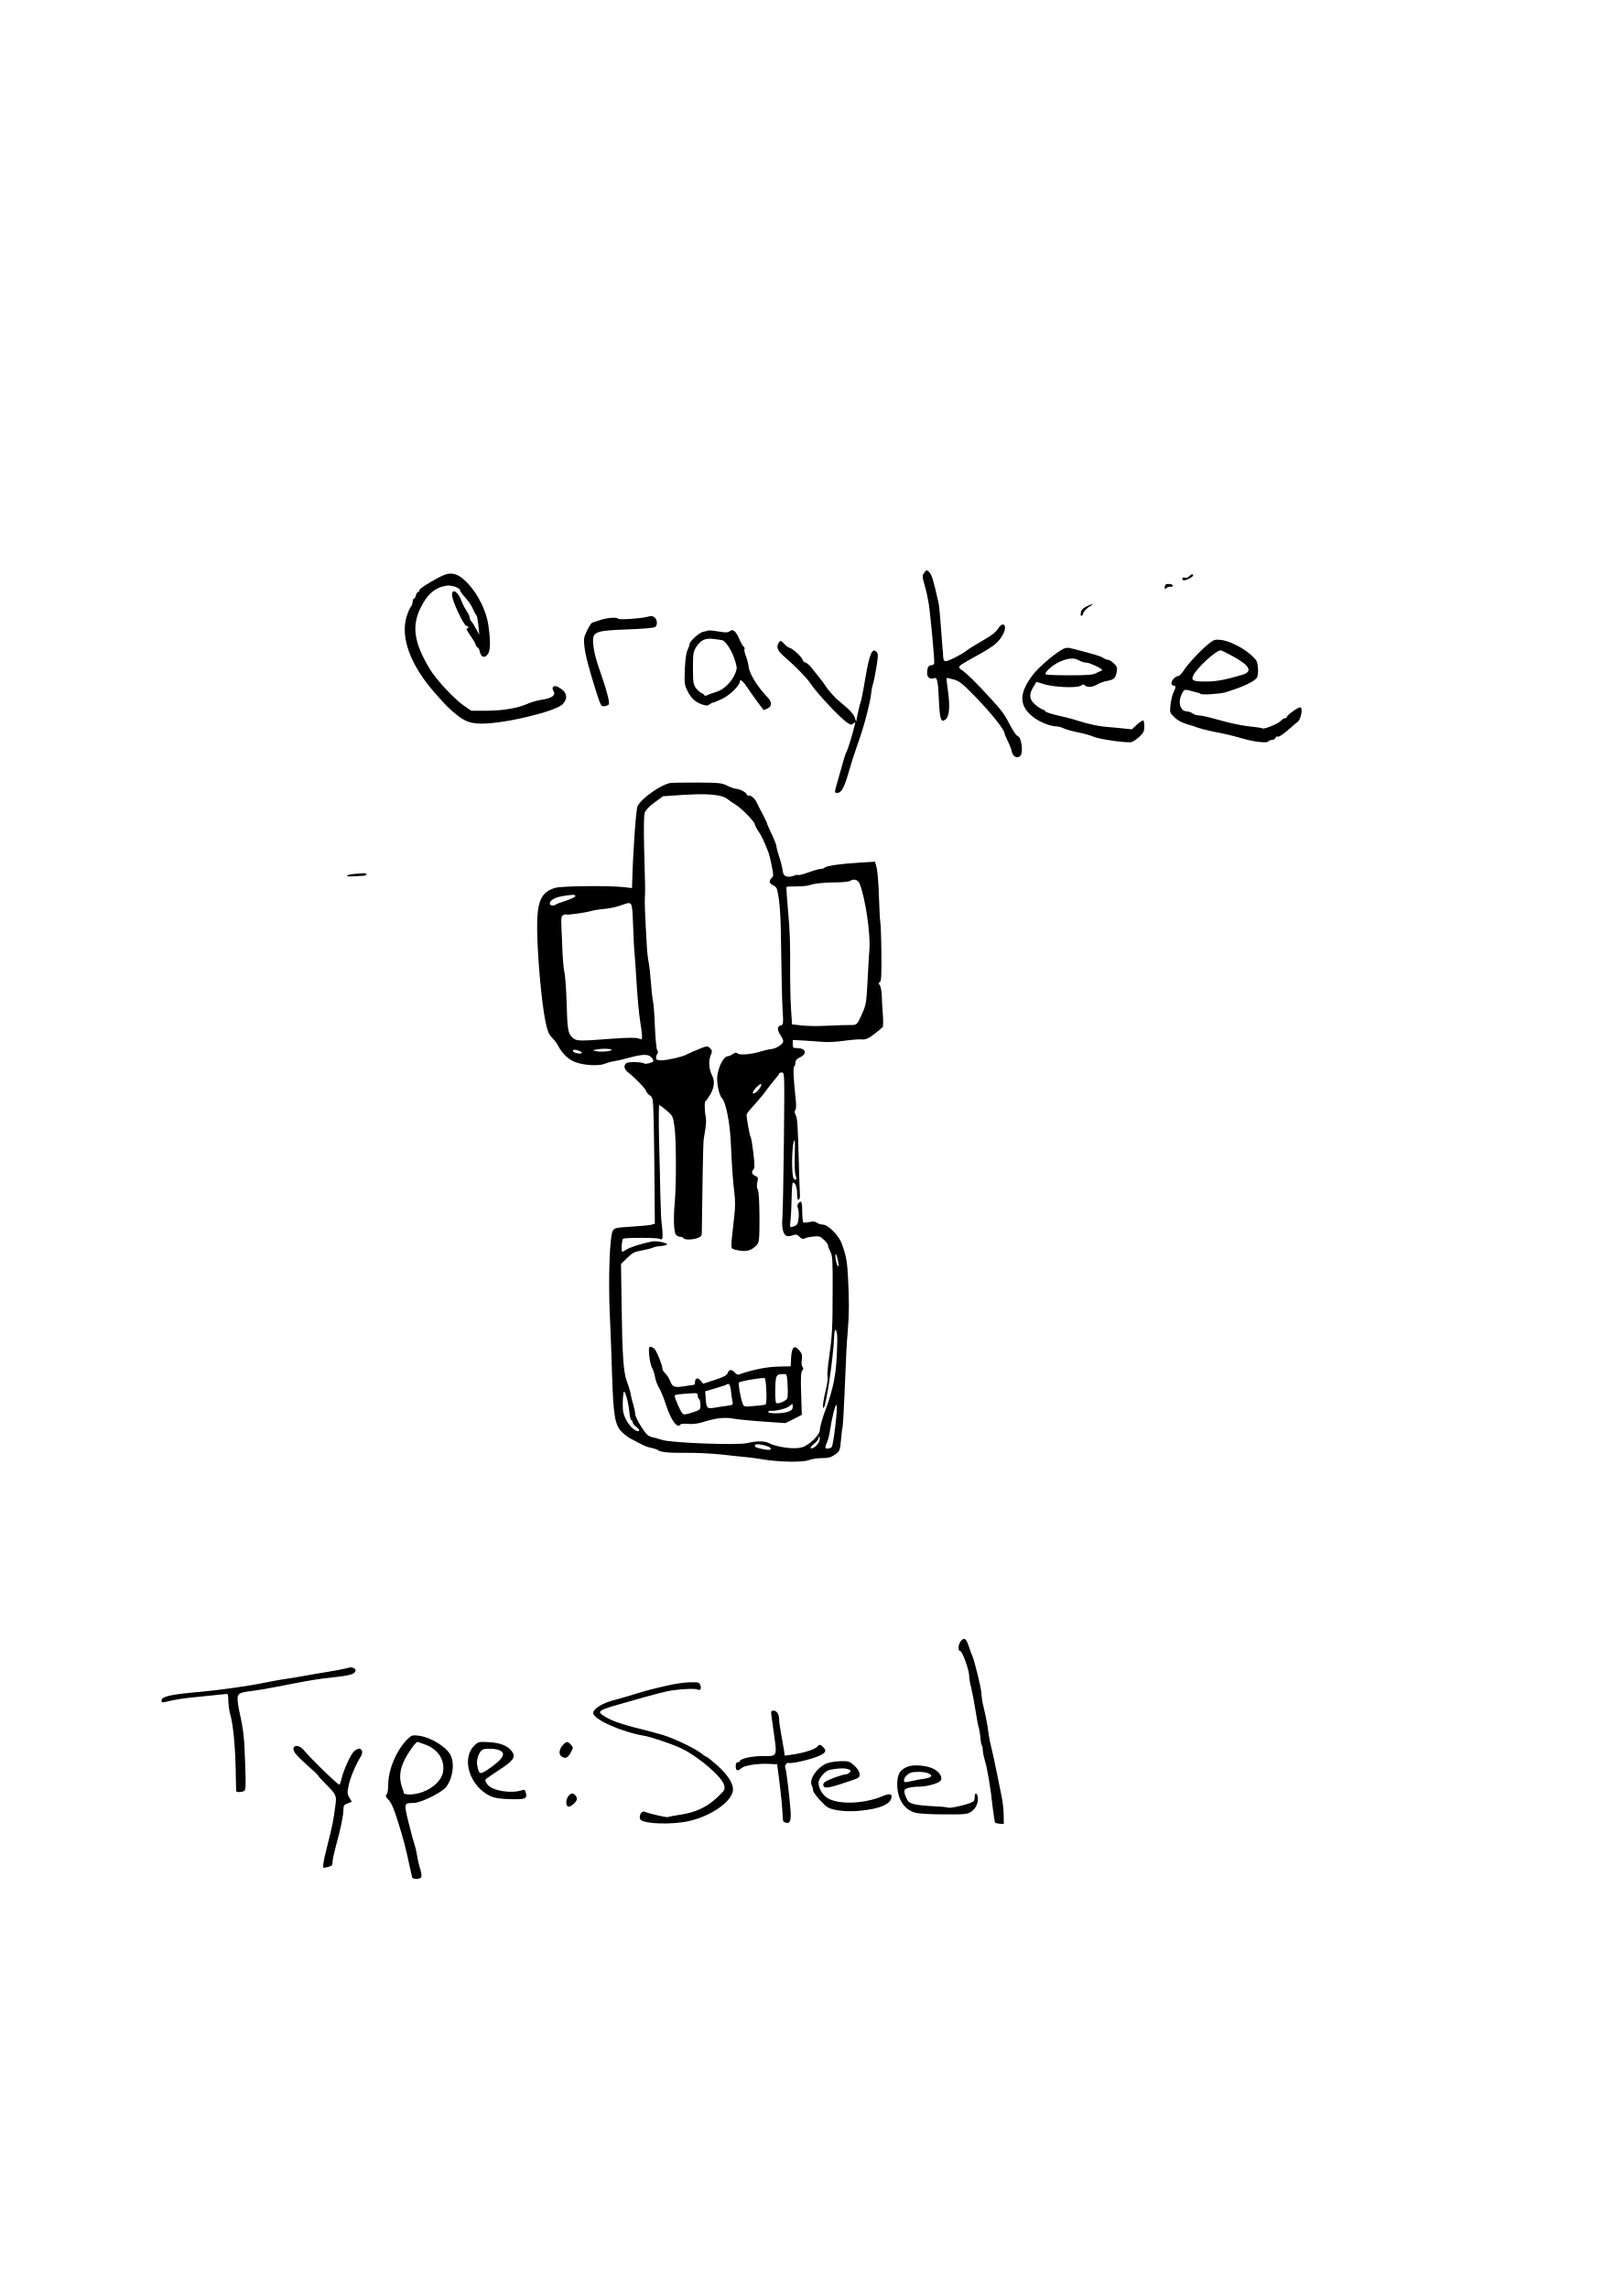
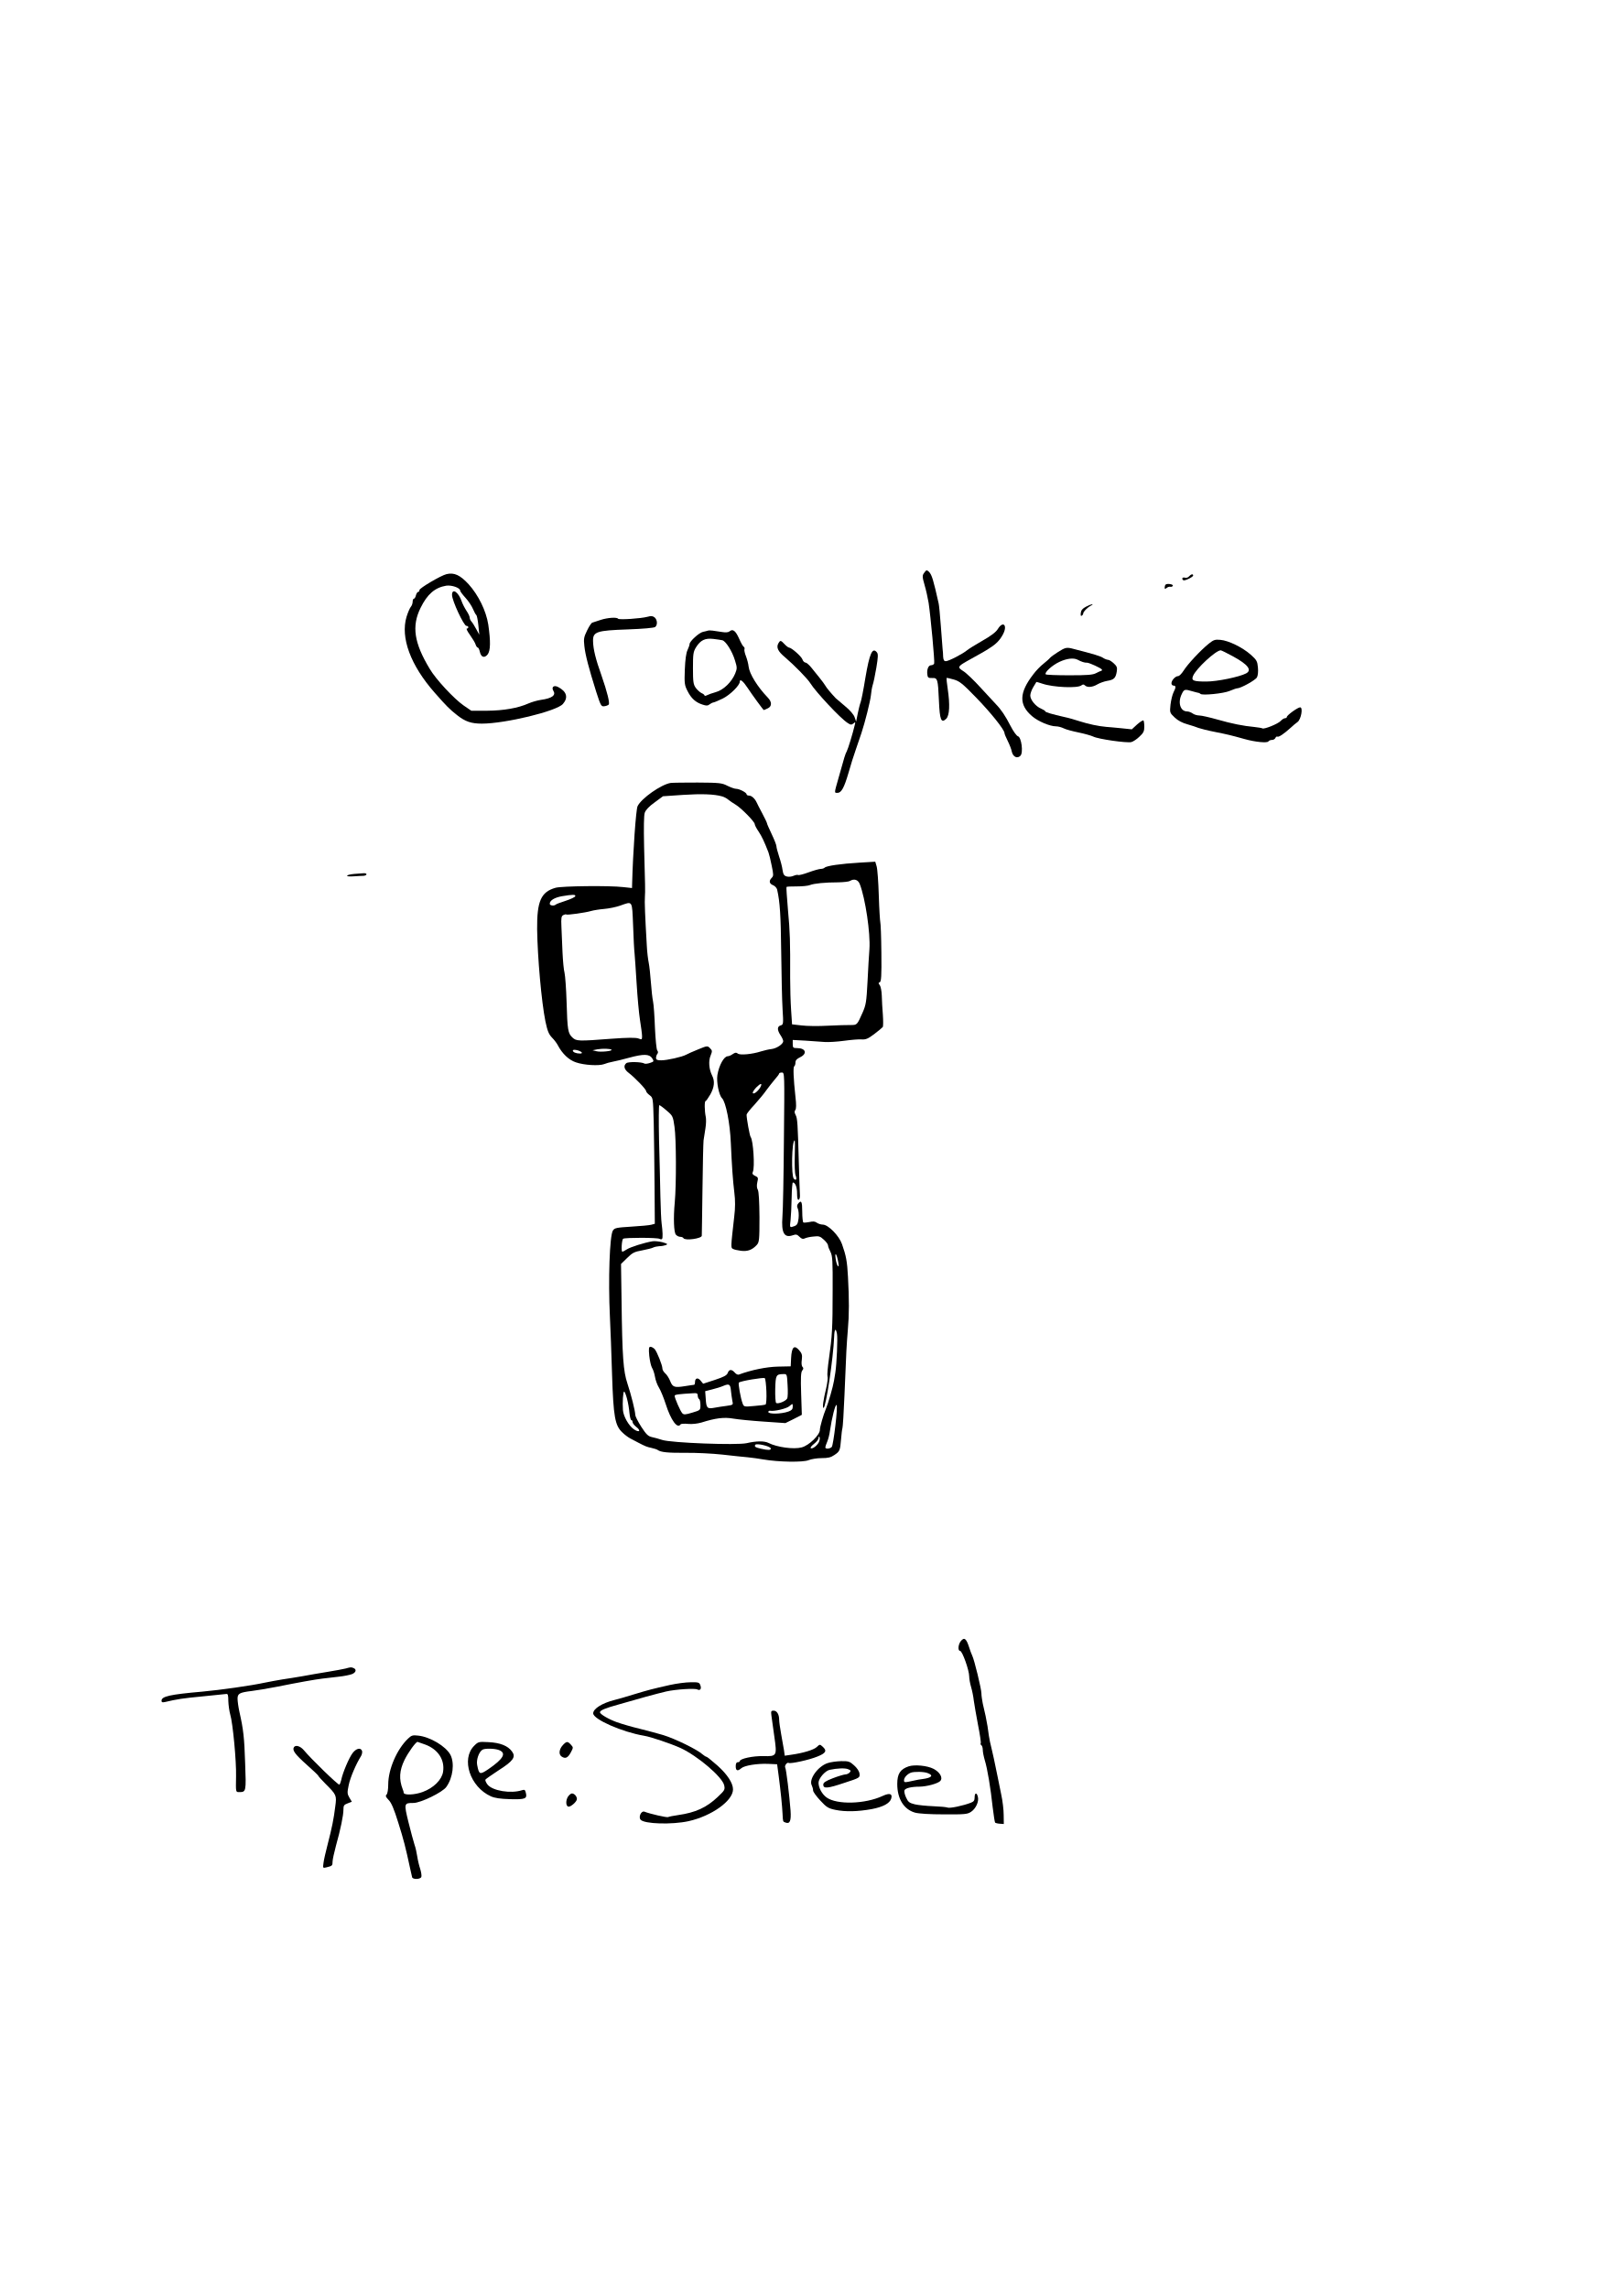
<svg xmlns="http://www.w3.org/2000/svg" version="1.0" width="1196pt" height="1686pt" viewBox="0 0 1196 1686" preserveAspectRatio="xMidYMid meet">
  <g transform="translate(0,1686) scale(0.1,-0.1)" fill="#000000" stroke="none">
-     <path d="M6807 12639 c-13 -18 -13 -28 4 -87 11 -37 24 -96 30 -132 15 -100 46 -433 41 -447 -2 -7 -12 -13 -22 -13 -20 0 -30 -19 -30 -60 0 -30 24 -46 52 -35 22 9 29 -22 35 -167 6 -142 17 -168 54 -132 24 25 28 103 11 218 -7 44 -10 81 -9 83 2 1 26 -4 53 -12 43 -12 66 -31 164 -132 109 -112 210 -238 210 -263 0 -6 11 -32 24 -58 13 -26 27 -61 30 -79 9 -38 40 -53 63 -30 23 22 8 137 -18 144 -10 3 -34 36 -55 77 -43 84 -62 110 -146 201 -102 112 -181 190 -212 209 -33 21 -28 29 39 67 111 61 133 74 165 95 51 32 77 60 100 104 34 66 -1 99 -39 37 -14 -23 -51 -51 -113 -86 -51 -29 -102 -61 -113 -70 -30 -26 -136 -81 -157 -81 -13 0 -18 8 -20 33 0 17 -2 43 -4 57 -1 14 -7 90 -13 170 -6 80 -13 154 -16 165 -39 174 -50 211 -71 233 -17 16 -20 15 -37 -9z" />
+     <path d="M6807 12639 c-13 -18 -13 -28 4 -87 11 -37 24 -96 30 -132 15 -100 46 -433 41 -447 -2 -7 -13 -13 -23 -13 -20 0 -33 -33 -27 -71 2 -20 9 -24 35 -23 40 2 43 -7 50 -168 6 -142 17 -168 54 -132 24 25 28 103 11 218 -7 44 -10 81 -9 83 2 1 26 -4 53 -12 43 -12 66 -31 164 -132 109 -112 210 -238 210 -263 0 -6 11 -32 24 -58 13 -26 27 -61 30 -79 9 -38 40 -53 63 -30 23 22 8 137 -18 144 -10 3 -34 36 -55 77 -37 72 -68 119 -107 159 -12 13 -62 67 -112 121 -49 54 -107 110 -129 123 -44 28 -41 34 29 74 111 61 133 74 165 95 51 32 77 60 100 104 34 66 -1 99 -39 37 -14 -23 -51 -51 -113 -86 -51 -29 -102 -61 -113 -70 -30 -26 -136 -81 -157 -81 -13 0 -18 8 -20 33 0 17 -2 43 -4 57 -1 14 -7 90 -13 170 -6 80 -13 154 -16 165 -39 174 -50 211 -71 233 -17 16 -20 15 -37 -9z" />
    <path d="M3289 12631 c-41 -10 -199 -103 -199 -117 0 -8 -4 -14 -10 -14 -5 0 -12 -11 -16 -25 -3 -14 -10 -25 -15 -25 -5 0 -9 -10 -9 -22 0 -12 -6 -29 -13 -37 -8 -9 -22 -42 -32 -74 -46 -153 29 -357 208 -560 90 -102 107 -119 165 -165 60 -47 103 -62 182 -62 172 0 552 92 597 145 41 47 28 92 -36 125 -31 16 -51 -1 -34 -29 20 -32 -11 -55 -92 -66 -27 -4 -68 -16 -91 -26 -78 -35 -184 -53 -305 -54 l-117 0 -57 39 c-70 49 -203 191 -249 269 -116 192 -134 315 -68 449 50 102 106 150 189 164 41 6 103 -16 103 -36 0 -6 17 -29 39 -53 21 -23 46 -60 55 -82 9 -21 20 -42 25 -45 4 -3 11 -36 15 -75 l7 -70 -22 40 c-12 22 -27 47 -35 56 -8 8 -14 22 -14 31 0 8 -11 31 -24 50 -13 20 -29 51 -35 69 -23 68 -71 100 -71 47 0 -42 87 -228 106 -228 8 0 14 -4 14 -10 0 -5 -5 -10 -11 -10 -6 0 5 -22 24 -48 19 -27 38 -58 41 -70 4 -12 11 -22 16 -22 5 0 11 -14 15 -31 9 -40 33 -49 57 -20 22 28 23 97 5 221 -16 101 -72 216 -145 297 -62 67 -106 88 -163 74z" />
    <path d="M8760 12615 c-7 -9 -21 -13 -31 -10 -18 6 -27 -9 -11 -19 10 -6 72 24 72 35 0 14 -16 10 -30 -6z" />
    <path d="M8587 12554 c-4 -4 -7 -14 -7 -22 0 -11 3 -12 14 -3 8 7 21 11 28 9 7 -2 16 2 18 7 6 12 -42 19 -53 9z" />
    <path d="M8000 12391 c-25 -13 -36 -26 -38 -46 -2 -17 0 -25 7 -20 6 3 11 11 11 16 0 13 29 43 55 57 34 19 2 13 -35 -7z" />
    <path d="M4770 12317 c-48 -13 -211 -24 -217 -14 -8 12 -76 8 -128 -9 -27 -9 -55 -18 -61 -20 -7 -1 -24 -27 -39 -58 -24 -49 -26 -62 -20 -115 7 -66 33 -164 87 -336 33 -102 37 -110 59 -107 13 1 28 7 33 12 10 10 -10 91 -53 215 -43 120 -61 194 -62 252 -2 70 25 79 256 87 110 4 194 11 202 18 18 15 16 52 -4 70 -14 11 -26 13 -53 5z" />
    <path d="M5215 12215 c-5 -2 -22 -6 -36 -9 -29 -6 -99 -70 -99 -90 0 -7 -7 -27 -15 -44 -10 -20 -17 -69 -20 -143 -4 -103 -2 -116 20 -159 27 -54 60 -84 111 -100 27 -9 38 -9 50 1 9 7 22 14 30 15 7 1 38 14 69 29 54 27 125 97 125 124 0 24 25 4 57 -45 33 -50 116 -164 120 -164 1 0 14 5 28 12 32 14 33 47 2 79 -77 80 -136 176 -142 229 -2 20 -11 54 -19 75 -9 22 -14 45 -12 52 3 7 1 15 -5 19 -6 3 -21 30 -34 60 -26 58 -46 74 -70 54 -9 -8 -29 -10 -57 -5 -24 3 -54 8 -68 10 -14 2 -29 2 -35 0z m107 -71 c26 -8 72 -81 92 -147 17 -54 17 -60 2 -98 -26 -63 -87 -122 -143 -137 -26 -7 -56 -18 -65 -23 -10 -5 -18 -6 -18 -1 0 4 -10 12 -22 17 -12 6 -31 23 -42 38 -18 25 -21 43 -21 145 0 105 2 121 23 155 33 52 66 68 127 61 28 -3 58 -8 67 -10z" />
-     <path d="M8905 12119 c-63 -51 -157 -153 -185 -198 -14 -22 -32 -41 -41 -41 -20 0 -49 -31 -49 -53 0 -9 7 -17 15 -17 19 0 19 -13 0 -50 -8 -16 -18 -57 -22 -90 -6 -59 -6 -60 31 -95 24 -23 57 -40 94 -50 31 -9 68 -21 82 -27 14 -5 68 -19 120 -29 95 -19 116 -24 220 -53 79 -22 166 -30 174 -17 4 6 16 11 27 11 11 0 22 7 25 15 4 8 10 12 15 9 9 -5 47 20 99 67 15 15 38 33 49 41 26 19 42 108 19 108 -17 0 -98 -58 -98 -71 0 -5 -6 -9 -13 -9 -8 0 -22 -9 -32 -20 -20 -22 -122 -63 -135 -55 -5 3 -30 7 -57 10 -86 8 -169 25 -274 55 -57 16 -117 30 -134 30 -16 0 -39 7 -49 15 -11 8 -30 15 -41 15 -50 0 -70 66 -39 128 17 36 22 37 79 20 22 -6 43 -12 47 -12 3 -1 9 -4 13 -7 8 -9 143 0 180 11 133 40 219 81 236 111 6 13 9 44 6 73 -4 45 -9 55 -53 94 -61 54 -164 104 -223 109 -40 4 -51 0 -86 -28z m181 -95 c122 -67 144 -111 67 -134 -124 -37 -193 -50 -267 -50 -96 0 -111 7 -97 41 22 54 168 189 204 189 5 0 47 -21 93 -46z" />
+     <path d="M8905 12119 c-63 -51 -157 -153 -185 -198 -14 -22 -32 -41 -41 -41 -20 0 -49 -31 -49 -53 0 -9 7 -17 15 -17 19 0 19 -13 0 -50 -8 -16 -18 -57 -22 -90 -6 -59 -6 -60 31 -95 24 -23 57 -40 94 -50 31 -9 68 -21 82 -27 14 -5 68 -19 120 -29 95 -19 116 -24 220 -53 79 -22 166 -30 174 -17 4 6 16 11 27 11 11 0 22 7 25 15 4 8 10 12 15 9 9 -5 47 20 99 67 15 15 38 33 49 41 26 19 42 108 19 108 -17 0 -98 -58 -98 -71 0 -5 -6 -9 -13 -9 -8 0 -22 -9 -32 -20 -20 -22 -122 -63 -135 -55 -5 3 -30 7 -57 10 -86 8 -169 25 -274 55 -57 16 -117 30 -134 30 -16 0 -39 7 -49 15 -11 8 -30 15 -41 15 -50 0 -70 66 -39 128 17 36 22 37 79 20 22 -6 43 -12 47 -12 3 -1 9 -4 12 -7 13 -13 172 3 215 22 24 10 49 19 55 19 26 0 135 60 146 81 7 13 10 43 7 73 -4 45 -9 55 -53 94 -61 54 -164 104 -223 109 -40 4 -51 0 -86 -28z m181 -95 c108 -59 139 -100 94 -124 -49 -26 -213 -60 -293 -60 -97 0 -112 7 -98 41 22 54 168 189 204 189 5 0 47 -21 93 -46z" />
    <path d="M5735 12123 c-18 -31 -5 -60 48 -104 71 -61 166 -158 187 -192 39 -63 221 -258 273 -291 23 -16 30 -16 44 -5 14 13 16 11 10 -11 -15 -63 -49 -175 -59 -194 -11 -20 -17 -39 -62 -201 -31 -109 -31 -105 -6 -105 28 0 49 38 81 148 15 53 39 131 54 172 14 41 33 95 41 120 26 78 65 233 70 279 2 25 8 59 13 75 6 17 18 75 27 128 13 79 14 101 4 113 -33 40 -54 -6 -85 -189 -14 -87 -30 -167 -35 -179 -5 -12 -14 -49 -21 -82 l-12 -60 -11 32 c-6 19 -35 53 -71 82 -33 28 -63 54 -68 58 -36 38 -70 79 -77 93 -5 9 -24 35 -42 57 -18 23 -46 57 -62 77 -16 20 -36 36 -43 36 -7 0 -18 11 -22 24 -9 23 -81 86 -98 86 -5 0 -20 11 -33 25 -28 30 -32 30 -45 8z" />
-     <path d="M7810 12067 c-61 -38 -163 -128 -200 -176 -102 -134 -105 -223 -7 -306 44 -38 131 -75 177 -75 15 0 41 -7 57 -15 15 -8 64 -21 108 -30 44 -9 93 -23 108 -30 36 -19 248 -49 281 -41 13 3 41 21 60 40 30 27 36 41 36 73 0 22 -3 43 -6 46 -4 4 -25 -10 -47 -29 l-39 -36 -77 8 c-42 4 -92 9 -111 10 -59 5 -132 21 -195 41 -33 11 -85 26 -115 32 -91 20 -140 35 -140 43 0 3 -9 10 -21 13 -11 4 -36 20 -55 37 -41 36 -45 73 -12 127 12 20 22 37 23 38 0 1 21 -5 45 -13 79 -27 260 -35 287 -12 10 8 17 8 25 0 18 -18 57 -14 92 7 17 10 50 22 73 26 49 8 62 20 70 68 5 30 1 40 -22 61 -15 14 -34 26 -42 26 -7 0 -24 6 -36 14 -19 13 -65 27 -217 66 -50 13 -61 12 -100 -13z m128 -66 c27 -15 56 -24 68 -22 14 2 108 -41 112 -51 1 -5 -1 -8 -5 -9 -5 -1 -21 -8 -38 -17 -24 -13 -64 -16 -197 -16 -92 0 -170 3 -174 7 -13 12 48 68 101 92 53 25 104 31 133 16z" />
-     <path d="M4940 11093 c-69 -11 -215 -113 -243 -171 -12 -23 -34 -340 -40 -565 l-1 -38 -65 7 c-102 12 -450 8 -498 -5 -107 -30 -138 -98 -136 -306 3 -208 32 -534 61 -678 15 -70 24 -94 49 -120 17 -17 36 -43 43 -57 32 -61 81 -108 133 -125 66 -23 172 -28 212 -10 17 7 46 15 65 18 19 2 71 14 114 26 107 29 149 28 170 -3 15 -24 14 -25 -15 -35 -17 -6 -36 -8 -41 -5 -20 13 -120 15 -134 3 -23 -19 -16 -46 17 -71 46 -35 129 -121 129 -135 0 -6 12 -20 26 -30 25 -19 25 -19 30 -203 2 -102 5 -311 6 -464 l2 -280 -26 -7 c-14 -4 -80 -10 -147 -14 -109 -7 -123 -9 -136 -29 -24 -38 -35 -363 -22 -631 4 -88 12 -282 16 -430 10 -309 21 -375 76 -426 17 -17 43 -36 58 -44 14 -7 41 -21 59 -31 54 -28 62 -31 98 -39 19 -4 40 -11 45 -15 23 -17 77 -22 206 -21 74 1 196 -5 270 -13 74 -8 159 -18 189 -20 30 -3 82 -10 115 -16 110 -19 292 -22 332 -5 19 8 63 15 96 15 47 0 68 5 94 23 40 27 42 33 49 116 3 36 7 73 10 81 3 8 10 116 15 240 13 330 16 375 25 485 10 111 10 225 1 390 -6 115 -14 156 -44 241 -22 63 -102 144 -142 144 -14 0 -34 7 -44 14 -13 10 -28 11 -54 5 -20 -4 -41 -6 -45 -3 -4 3 -8 39 -8 80 0 73 -7 87 -29 60 -8 -9 -8 -22 -2 -38 5 -13 7 -46 4 -72 -5 -39 -10 -49 -30 -57 -36 -13 -36 -13 -29 44 3 28 7 103 8 165 1 61 5 112 9 112 18 0 31 -35 31 -80 0 -34 4 -50 12 -47 6 2 10 17 9 33 -1 16 -5 121 -8 234 -8 299 -11 333 -24 358 -9 17 -9 27 -2 36 7 9 8 39 1 97 -15 139 -18 219 -9 225 5 3 9 15 9 28 0 16 10 27 35 39 54 26 41 67 -22 67 -30 0 -33 3 -33 30 l0 30 93 -5 c50 -3 115 -8 143 -10 27 -2 92 2 143 9 51 7 109 12 129 10 30 -2 47 5 92 39 30 23 58 46 63 52 4 5 4 46 1 90 -4 44 -7 108 -8 142 -1 33 -8 68 -15 77 -11 13 -11 17 0 21 11 4 14 46 12 217 -1 117 -5 218 -8 225 -2 8 -7 93 -10 191 -3 97 -11 194 -18 216 l-11 39 -116 -7 c-134 -8 -241 -23 -255 -37 -5 -5 -18 -9 -28 -9 -11 0 -51 -11 -89 -25 -38 -14 -73 -23 -78 -20 -5 3 -20 0 -34 -6 -13 -6 -36 -9 -49 -5 -20 5 -27 14 -32 48 -3 24 -15 69 -26 101 -10 31 -19 64 -19 73 0 10 -16 50 -35 90 -19 40 -35 76 -35 81 0 4 -16 37 -35 73 -19 36 -38 72 -41 80 -13 28 -37 50 -56 50 -10 0 -18 4 -18 10 0 12 -53 40 -78 40 -10 0 -38 10 -63 22 -40 21 -59 23 -219 24 -96 0 -186 -1 -200 -3z m380 -99 c14 -4 34 -14 45 -24 11 -9 36 -26 56 -38 41 -25 139 -125 139 -142 0 -7 12 -31 28 -54 24 -36 42 -74 73 -154 5 -13 16 -57 24 -98 14 -67 14 -76 0 -90 -22 -22 -18 -43 10 -54 13 -5 27 -20 30 -32 21 -92 27 -191 30 -458 2 -168 6 -357 10 -421 7 -112 6 -116 -14 -122 -26 -7 -27 -33 -1 -72 11 -16 20 -36 20 -44 0 -21 -49 -54 -87 -58 -19 -2 -53 -10 -76 -17 -64 -21 -156 -30 -172 -16 -11 9 -19 8 -37 -4 -12 -9 -29 -16 -37 -16 -27 0 -64 -66 -76 -138 -8 -51 11 -148 34 -171 28 -28 59 -183 65 -331 8 -174 14 -266 26 -366 7 -54 7 -111 -1 -175 -26 -230 -26 -230 -9 -238 8 -5 35 -11 59 -14 49 -6 83 7 116 43 18 20 20 36 20 204 -1 118 -5 188 -12 202 -8 13 -9 33 -4 56 8 32 6 37 -15 47 -26 11 -31 30 -12 49 8 8 8 37 -2 119 -7 59 -16 113 -20 118 -7 9 -30 136 -30 165 0 6 26 39 58 73 31 35 71 82 87 106 17 23 45 59 62 79 18 20 33 40 33 45 0 4 9 7 20 7 20 0 20 -3 15 -497 -3 -274 -8 -531 -11 -571 -7 -75 5 -126 32 -136 7 -3 27 -1 43 5 25 9 33 7 51 -11 15 -15 25 -18 38 -12 9 5 38 12 64 14 41 5 50 2 77 -23 17 -15 31 -34 31 -42 0 -8 8 -29 18 -48 15 -30 17 -65 16 -284 0 -279 -4 -341 -27 -501 -9 -61 -14 -120 -11 -132 4 -11 -1 -49 -9 -84 -22 -91 -30 -148 -20 -148 17 0 72 366 78 522 2 60 12 71 21 23 6 -33 -2 -219 -12 -284 -2 -14 -7 -42 -10 -61 -7 -44 -42 -165 -59 -205 -19 -46 -45 -135 -45 -157 0 -37 -80 -115 -134 -129 -58 -16 -182 1 -245 33 -29 15 -89 15 -161 -2 -73 -16 -556 2 -622 24 -23 8 -58 17 -76 21 -27 6 -41 19 -78 76 -24 38 -44 79 -44 92 0 12 -7 43 -14 69 -8 25 -17 61 -20 80 -3 18 -15 60 -28 93 -26 72 -34 190 -39 592 l-4 273 45 44 c39 39 54 46 110 56 36 7 73 16 82 21 10 5 30 9 45 10 16 0 37 4 48 8 17 7 13 10 -25 21 -24 6 -58 9 -75 6 -68 -13 -163 -42 -188 -59 -14 -9 -29 -17 -32 -17 -10 0 -5 89 6 96 15 9 253 9 268 -1 7 -4 15 -4 18 -1 7 6 5 57 -3 116 -3 19 -7 109 -9 200 -2 91 -6 279 -10 418 -3 138 -2 252 2 252 4 0 29 -18 54 -40 45 -38 47 -42 58 -120 13 -87 14 -423 2 -555 -11 -117 -7 -221 8 -239 8 -9 22 -16 32 -16 10 0 21 -4 24 -10 8 -13 64 -13 104 1 22 8 31 17 31 32 3 293 10 660 13 687 3 19 9 60 14 90 5 30 6 69 2 85 -9 43 -10 115 -1 115 4 0 19 22 35 49 30 54 34 98 13 139 -23 46 -28 108 -11 147 13 33 13 37 -5 55 -18 18 -20 18 -88 -10 -38 -15 -77 -33 -88 -39 -29 -16 -140 -41 -183 -41 -29 0 -38 4 -38 18 0 9 4 23 10 30 6 8 6 16 -1 25 -6 7 -13 81 -17 165 -3 84 -9 172 -14 195 -5 23 -12 87 -16 142 -4 55 -11 120 -16 144 -5 24 -12 80 -14 125 -13 223 -17 325 -14 361 3 46 2 72 -6 369 -3 143 -2 230 5 250 7 20 32 47 73 76 l61 45 146 10 c136 9 231 6 290 -11z m1014 -646 c41 -105 79 -362 71 -478 -3 -41 -10 -149 -14 -240 -8 -150 -11 -171 -37 -230 -40 -90 -40 -90 -87 -90 -23 1 -98 -2 -167 -5 -69 -4 -156 -3 -195 2 l-70 8 -7 105 c-4 58 -7 164 -7 235 1 276 -1 339 -16 501 -8 92 -13 169 -11 171 2 3 36 4 76 4 39 0 83 4 97 10 31 12 112 20 209 20 39 1 77 5 85 10 31 19 60 10 73 -23z m-2096 -89 c-2 -7 -34 -22 -71 -34 -37 -12 -70 -24 -73 -28 -13 -12 -44 -7 -44 6 0 25 35 46 91 56 78 13 101 13 97 0z m426 -216 c3 -93 8 -186 11 -208 2 -22 9 -121 15 -220 6 -99 17 -220 25 -270 8 -49 15 -102 15 -117 0 -26 -2 -27 -27 -17 -20 7 -78 7 -198 -2 -246 -19 -259 -18 -288 9 -33 31 -37 55 -43 262 -3 96 -10 192 -15 214 -6 21 -12 88 -15 150 -2 61 -6 146 -8 189 -3 66 -1 79 14 87 10 5 20 7 22 4 6 -5 139 13 183 26 17 5 59 12 95 15 36 3 90 14 120 25 92 32 86 42 94 -147z m-159 -915 c10 -10 -82 -19 -111 -11 l-29 7 35 7 c40 7 97 5 105 -3z m-220 -19 c5 -5 1 -9 -12 -9 -29 0 -53 10 -53 22 0 12 50 2 65 -13z m1317 -256 c-16 -29 -49 -56 -56 -44 -3 5 8 23 25 41 33 33 47 34 31 3z m253 -508 c-2 -64 0 -127 6 -142 11 -29 4 -42 -13 -25 -20 20 -15 282 6 282 3 0 3 -52 1 -115z m320 -780 c5 -27 4 -37 -3 -30 -5 6 -13 30 -16 55 -8 56 9 34 19 -25z m-1556 -1007 c8 -29 16 -77 18 -105 3 -29 9 -53 14 -53 5 0 9 -6 9 -14 0 -8 12 -24 26 -35 39 -30 25 -46 -16 -19 -38 26 -78 96 -81 143 -4 55 1 135 9 135 4 0 14 -24 21 -52z m1535 -199 c-9 -79 -21 -150 -26 -156 -12 -15 -48 -18 -48 -4 0 5 6 24 14 42 8 19 17 54 20 79 14 96 40 200 49 191 5 -5 1 -70 -9 -152z m-118 -113 c-7 -27 -52 -64 -64 -52 -3 4 8 18 26 32 18 14 32 33 32 41 0 9 3 14 6 10 4 -3 4 -17 0 -31z m-358 -54 c4 -14 -18 -15 -71 -3 -44 10 -51 16 -43 29 8 13 108 -9 114 -26z" />
-     <path d="M4783 6874 c4 -37 13 -76 20 -88 8 -12 18 -42 22 -66 4 -25 17 -61 29 -80 12 -19 35 -74 50 -121 38 -120 87 -187 110 -150 3 4 28 6 55 3 30 -3 70 2 98 10 104 33 168 41 235 29 34 -6 135 -16 224 -22 l160 -11 61 30 60 31 -5 155 c-4 118 -2 159 8 171 10 12 10 19 2 27 -7 7 -9 28 -5 53 4 34 1 46 -20 70 -36 42 -55 23 -59 -58 l-3 -61 -95 -2 c-83 -2 -193 -24 -288 -59 -7 -2 -20 4 -29 15 -23 26 -42 25 -52 -3 -7 -18 -29 -29 -95 -51 l-86 -28 -19 23 c-20 25 -41 19 -41 -12 0 -10 -3 -19 -7 -19 -5 0 -35 -5 -68 -10 -76 -12 -90 -8 -108 38 -8 20 -24 46 -36 56 -12 11 -21 26 -21 35 0 25 -40 124 -57 144 -9 9 -23 17 -31 17 -12 0 -14 -11 -9 -66z m1019 -216 c3 -46 2 -90 -3 -99 -10 -19 -66 -42 -81 -33 -5 4 -8 48 -7 103 3 103 6 109 60 110 26 1 27 0 31 -81z m-156 -47 c2 -50 -1 -93 -6 -96 -4 -3 -42 -8 -84 -11 -74 -7 -76 -6 -85 18 -15 39 -34 148 -28 154 11 12 182 40 191 33 5 -4 10 -49 12 -98z m-261 3 c2 -22 7 -53 10 -71 7 -31 7 -31 -41 -38 -27 -3 -68 -10 -91 -14 -53 -10 -60 -3 -64 68 l-4 53 78 23 c42 12 80 25 84 29 12 12 25 -11 28 -50z m-245 -33 c0 -11 5 -23 10 -26 6 -3 10 -23 10 -43 0 -36 -1 -37 -60 -56 -53 -17 -62 -18 -74 -5 -14 15 -56 111 -56 128 0 9 29 13 138 19 26 2 32 -2 32 -17z m700 -84 c0 -17 -9 -26 -33 -35 -41 -15 -147 -16 -147 -2 0 6 6 10 13 9 30 -6 119 15 140 32 28 23 27 23 27 -4z" />
+     <path d="M7795 12058 c-27 -17 -54 -37 -60 -44 -5 -7 -27 -26 -48 -43 -21 -16 -55 -51 -75 -78 -105 -136 -107 -224 -9 -308 44 -38 131 -75 177 -75 15 0 41 -7 57 -15 15 -8 64 -21 108 -30 44 -9 93 -23 108 -30 36 -19 248 -49 281 -41 13 3 41 21 60 40 30 27 36 41 36 73 0 22 -3 43 -6 46 -4 4 -25 -10 -47 -29 l-39 -36 -77 8 c-42 4 -92 9 -111 10 -59 5 -132 21 -195 41 -33 11 -85 26 -115 32 -89 20 -140 35 -140 42 0 4 -14 12 -30 19 -40 17 -80 65 -80 97 0 14 10 42 22 62 12 20 22 37 23 38 0 1 21 -5 45 -13 79 -27 260 -35 287 -12 10 8 17 8 25 0 18 -18 57 -14 92 7 17 10 50 22 73 26 49 8 62 20 70 68 5 30 1 40 -22 61 -15 14 -34 26 -42 26 -7 0 -24 6 -36 14 -19 13 -65 27 -217 66 -52 14 -61 12 -115 -22z m143 -57 c27 -15 56 -24 68 -22 14 2 108 -41 112 -51 1 -5 -1 -8 -5 -9 -5 -1 -21 -8 -38 -17 -24 -13 -64 -16 -197 -16 -92 0 -170 3 -174 7 -13 12 48 68 101 92 53 25 104 31 133 16z" />
+     <path d="M4940 11093 c-69 -11 -215 -113 -243 -171 -12 -23 -34 -340 -40 -565 l-1 -38 -65 7 c-102 12 -450 8 -498 -5 -107 -30 -138 -98 -136 -306 3 -208 32 -534 61 -678 15 -70 24 -94 49 -120 17 -17 36 -43 43 -57 32 -61 81 -108 133 -125 61 -21 170 -27 207 -13 14 6 43 14 65 18 22 4 76 17 119 29 107 29 149 28 170 -3 15 -24 14 -25 -15 -35 -17 -6 -36 -8 -41 -5 -20 13 -120 15 -134 3 -23 -19 -16 -46 17 -71 46 -35 129 -121 129 -135 0 -6 12 -20 26 -30 25 -19 25 -19 30 -203 2 -102 5 -311 6 -464 l2 -280 -26 -7 c-14 -4 -80 -10 -147 -14 -109 -7 -123 -9 -136 -29 -24 -38 -35 -363 -22 -631 4 -88 12 -282 16 -430 10 -309 21 -375 76 -426 17 -17 43 -36 58 -44 14 -7 41 -21 59 -31 54 -28 62 -31 98 -39 19 -4 40 -11 45 -15 23 -17 77 -22 206 -21 74 1 196 -5 270 -13 74 -8 159 -18 189 -20 30 -3 82 -10 115 -16 110 -19 292 -22 332 -5 19 8 63 15 96 15 47 0 68 5 94 23 40 27 42 33 49 116 3 36 7 73 10 81 3 8 10 116 15 240 13 330 16 375 25 485 10 111 10 225 1 390 -6 115 -14 156 -44 241 -22 63 -102 144 -142 144 -14 0 -34 7 -44 14 -13 10 -28 11 -54 5 -20 -4 -41 -6 -45 -3 -4 3 -8 39 -8 80 0 74 -7 87 -30 59 -10 -12 -10 -22 -2 -39 5 -12 8 -44 5 -70 -5 -39 -10 -49 -30 -57 -36 -13 -36 -13 -29 44 3 28 7 103 8 165 1 61 5 112 9 112 18 0 31 -35 31 -80 0 -34 4 -50 12 -47 6 2 10 17 9 33 -1 16 -5 121 -8 234 -8 293 -10 333 -24 358 -9 17 -9 27 -2 36 7 9 8 39 1 97 -15 139 -18 219 -9 225 5 3 9 15 9 28 0 16 10 27 35 39 54 26 41 67 -22 67 -30 0 -33 3 -33 30 l0 30 93 -5 c50 -3 115 -8 143 -10 27 -2 92 2 143 9 51 7 109 12 129 10 30 -2 47 5 92 39 30 23 58 46 63 52 4 5 4 46 1 90 -4 44 -7 108 -8 142 -1 33 -8 68 -15 77 -11 13 -11 17 0 21 11 4 14 46 12 217 -1 117 -5 218 -8 226 -2 7 -8 95 -11 195 -3 100 -10 197 -16 216 l-10 34 -117 -7 c-135 -8 -242 -23 -256 -37 -5 -5 -18 -9 -28 -9 -11 0 -51 -11 -89 -25 -38 -14 -73 -23 -78 -20 -5 3 -20 0 -34 -6 -13 -6 -36 -9 -49 -5 -20 5 -27 14 -32 48 -3 24 -15 69 -26 101 -10 31 -19 64 -19 73 0 10 -16 50 -35 90 -19 40 -35 76 -35 81 0 4 -16 37 -35 73 -19 36 -38 72 -41 80 -13 28 -37 50 -56 50 -10 0 -18 4 -18 10 0 12 -53 40 -78 40 -10 0 -38 10 -63 22 -40 21 -59 23 -219 24 -96 0 -186 -1 -200 -3z m380 -99 c14 -4 34 -14 45 -24 11 -9 36 -26 56 -38 41 -25 139 -125 139 -142 0 -7 12 -31 28 -54 24 -36 42 -74 73 -154 5 -13 16 -57 24 -98 14 -67 14 -76 0 -90 -22 -22 -18 -43 10 -54 13 -5 27 -20 30 -32 21 -92 27 -191 30 -458 2 -168 6 -357 10 -421 7 -112 6 -116 -14 -122 -26 -7 -27 -33 -1 -72 11 -16 20 -36 20 -44 0 -21 -49 -54 -87 -58 -19 -2 -53 -10 -76 -17 -64 -21 -156 -30 -172 -16 -11 9 -19 8 -37 -4 -12 -9 -29 -16 -37 -16 -27 0 -64 -66 -76 -138 -8 -51 11 -148 34 -171 28 -28 59 -183 65 -331 8 -174 14 -266 26 -366 7 -54 7 -111 -1 -175 -26 -230 -26 -230 -9 -238 8 -5 35 -11 59 -14 49 -6 83 7 116 43 18 20 20 36 20 204 -1 118 -5 188 -12 202 -8 13 -9 33 -4 56 8 32 6 37 -16 47 -19 9 -23 16 -17 29 16 32 3 234 -16 257 -7 9 -30 135 -30 165 0 6 26 39 58 73 31 35 71 82 87 106 17 23 45 59 62 79 18 20 33 40 33 45 0 4 9 7 20 7 20 0 20 -3 15 -492 -2 -271 -7 -528 -11 -571 -9 -117 13 -157 75 -136 25 9 33 7 51 -11 15 -15 25 -18 38 -12 9 5 38 12 64 14 41 5 50 2 77 -23 17 -15 31 -34 31 -42 0 -8 8 -29 18 -48 15 -30 17 -65 16 -284 0 -279 -4 -341 -27 -501 -9 -61 -14 -120 -11 -132 4 -11 -1 -49 -9 -84 -22 -91 -30 -148 -20 -148 17 0 72 366 78 522 2 60 12 71 21 23 6 -33 -2 -219 -12 -284 -2 -14 -7 -42 -10 -61 -7 -44 -42 -165 -59 -205 -19 -46 -45 -135 -45 -157 0 -37 -80 -115 -134 -129 -58 -16 -182 1 -245 33 -29 15 -89 15 -161 -2 -73 -16 -556 2 -622 24 -23 8 -58 17 -76 21 -27 6 -41 19 -78 76 -24 38 -44 77 -44 87 0 28 -31 151 -58 232 -30 89 -38 196 -43 607 l-4 273 45 44 c39 39 54 46 110 56 36 7 73 16 82 21 10 5 30 9 45 10 16 0 37 4 48 8 17 7 13 10 -24 21 -25 6 -58 10 -75 7 -59 -10 -162 -42 -189 -60 -14 -9 -29 -17 -32 -17 -10 0 -5 89 6 96 15 9 253 9 268 -1 7 -4 15 -4 18 -1 7 6 5 57 -3 116 -3 19 -7 109 -9 200 -2 91 -6 279 -10 418 -3 138 -2 252 2 252 4 0 29 -18 54 -40 45 -38 47 -42 58 -120 13 -87 14 -423 2 -555 -11 -117 -7 -221 8 -239 8 -9 22 -16 32 -16 10 0 21 -4 24 -10 12 -20 134 -3 135 18 1 4 2 156 5 337 2 182 6 346 8 365 3 19 9 60 14 90 5 30 6 69 2 85 -9 43 -10 115 -1 115 4 0 19 22 35 49 30 54 34 98 13 139 -23 46 -28 108 -11 147 13 33 13 37 -5 55 -18 18 -20 18 -88 -10 -38 -15 -77 -33 -88 -39 -29 -16 -140 -41 -183 -41 -29 0 -38 4 -38 18 0 9 4 23 10 30 6 8 6 16 -1 25 -6 7 -13 81 -17 165 -3 84 -9 172 -14 195 -5 23 -12 87 -16 142 -4 55 -11 120 -16 144 -5 24 -12 80 -14 125 -13 223 -17 325 -14 361 3 46 2 72 -6 369 -3 143 -2 230 5 250 7 20 32 47 73 76 l61 45 146 10 c136 9 231 6 290 -11z m1014 -646 c41 -105 79 -362 71 -478 -3 -41 -10 -149 -14 -240 -8 -150 -11 -171 -37 -230 -40 -90 -40 -90 -87 -90 -23 1 -98 -2 -167 -5 -69 -4 -156 -3 -195 2 l-70 8 -7 105 c-4 58 -7 164 -7 235 1 276 -1 339 -16 501 -8 92 -13 169 -11 171 2 3 36 4 76 4 39 0 83 4 97 10 31 12 112 20 209 20 39 1 77 5 85 10 31 19 60 10 73 -23z m-2096 -89 c-2 -7 -34 -22 -71 -34 -37 -12 -70 -24 -73 -28 -13 -12 -44 -7 -44 6 0 25 35 46 91 56 78 13 101 13 97 0z m426 -216 c3 -93 8 -186 11 -208 2 -22 9 -121 15 -220 6 -99 17 -220 25 -270 8 -49 15 -102 15 -117 0 -26 -2 -27 -27 -17 -20 7 -78 7 -198 -2 -246 -19 -259 -18 -288 9 -33 31 -37 55 -43 262 -3 96 -10 192 -15 214 -6 21 -12 88 -15 150 -2 61 -6 146 -8 189 -3 66 -1 79 14 87 10 5 20 7 22 4 6 -5 139 13 183 26 17 5 59 12 95 15 36 3 90 14 120 25 92 32 86 42 94 -147z m-159 -915 c10 -10 -82 -19 -111 -11 l-29 7 35 7 c40 7 97 5 105 -3z m-220 -19 c5 -5 1 -9 -12 -9 -29 0 -53 10 -53 22 0 12 50 2 65 -13z m1317 -256 c-16 -29 -49 -56 -56 -44 -3 5 8 23 25 41 33 33 47 34 31 3z m253 -508 c-2 -64 0 -127 6 -142 11 -29 4 -42 -13 -25 -20 20 -15 282 6 282 3 0 3 -52 1 -115z m320 -780 c5 -27 4 -37 -3 -30 -5 6 -13 30 -16 55 -8 56 9 34 19 -25z m-1556 -1007 c8 -29 16 -77 18 -105 3 -29 9 -53 14 -53 5 0 9 -6 9 -14 0 -8 12 -24 26 -35 39 -30 25 -46 -16 -19 -38 26 -78 96 -81 143 -4 55 1 135 9 135 4 0 14 -24 21 -52z m1535 -199 c-9 -79 -21 -150 -26 -156 -12 -15 -48 -18 -48 -4 0 5 6 24 14 42 8 19 17 54 20 79 14 96 40 200 49 191 5 -5 1 -70 -9 -152z m-118 -113 c-7 -27 -52 -64 -64 -52 -3 4 8 18 26 32 18 14 32 33 32 41 0 9 3 14 6 10 4 -3 4 -17 0 -31z m-358 -54 c4 -14 -18 -15 -71 -3 -44 10 -51 16 -43 29 8 13 108 -9 114 -26z" />
+     <path d="M4783 6874 c4 -37 13 -76 20 -88 8 -12 18 -42 22 -66 4 -25 17 -61 29 -80 12 -19 35 -74 50 -121 38 -120 87 -187 110 -150 3 4 28 6 55 3 30 -3 70 2 98 10 104 33 168 41 235 29 34 -6 135 -16 224 -22 l160 -11 61 30 60 31 -5 155 c-4 118 -2 159 8 171 10 12 10 19 2 27 -7 7 -9 28 -5 53 4 34 1 46 -20 70 -36 42 -55 23 -59 -58 l-3 -61 -95 -2 c-83 -2 -193 -24 -288 -59 -7 -2 -20 4 -29 15 -23 26 -42 25 -52 -3 -7 -18 -29 -29 -95 -51 l-86 -28 -19 23 c-20 25 -41 19 -41 -12 0 -10 -3 -19 -7 -19 -5 0 -35 -5 -68 -10 -76 -12 -90 -8 -108 38 -8 20 -24 46 -36 56 -12 11 -21 26 -21 35 0 25 -40 124 -57 144 -9 9 -23 17 -31 17 -12 0 -14 -11 -9 -66z m1019 -216 c3 -46 2 -90 -3 -99 -10 -19 -66 -42 -81 -33 -5 4 -8 48 -7 103 3 103 6 109 60 110 26 1 27 0 31 -81z m-156 -47 c2 -50 -1 -93 -6 -96 -4 -3 -42 -8 -84 -11 -74 -7 -76 -6 -85 18 -15 39 -34 148 -28 154 11 12 182 40 191 33 5 -4 10 -49 12 -98z m-261 3 c2 -22 7 -53 10 -71 7 -31 7 -31 -41 -38 -27 -3 -68 -10 -91 -14 -53 -10 -60 -3 -64 68 l-4 54 51 13 c29 7 67 19 85 27 41 17 50 11 54 -39z m-245 -33 c0 -11 5 -23 10 -26 6 -3 10 -23 10 -44 0 -38 0 -38 -60 -56 -53 -16 -63 -16 -74 -4 -14 15 -56 111 -56 128 0 9 29 13 138 19 26 2 32 -2 32 -17z m700 -84 c0 -17 -9 -26 -32 -34 -53 -19 -148 -20 -148 -3 0 6 6 10 13 9 30 -6 119 15 140 32 28 23 27 23 27 -4z" />
    <path d="M2610 10423 c-65 -6 -73 -22 -9 -18 30 2 64 4 77 4 12 1 22 6 22 11 0 6 -10 9 -22 8 -13 -1 -43 -3 -68 -5z" />
-     <path d="M7079 4773 c-21 -25 -24 -73 -6 -73 16 0 67 -142 67 -186 0 -15 6 -53 14 -83 8 -31 22 -103 31 -161 9 -58 20 -118 25 -135 5 -16 11 -51 13 -78 2 -26 7 -50 11 -54 3 -3 6 -18 6 -33 0 -15 7 -49 15 -76 19 -61 43 -205 58 -346 7 -58 15 -109 18 -113 4 -3 19 -7 35 -8 l29 -2 -1 67 c0 37 -8 105 -18 150 -9 46 -22 106 -27 133 -26 128 -32 154 -44 205 -8 30 -17 73 -20 95 -3 22 -8 54 -10 70 -3 17 -9 50 -14 75 -6 25 -15 66 -21 92 -5 26 -10 59 -10 75 0 33 -53 250 -68 279 -5 10 -15 37 -22 59 -21 66 -36 78 -61 48z" />
-     <path d="M2545 4570 c-16 -4 -75 -15 -130 -24 -55 -9 -138 -23 -185 -32 -47 -8 -114 -19 -150 -24 -36 -6 -96 -17 -135 -25 -91 -20 -322 -53 -455 -65 -240 -21 -300 -35 -300 -67 0 -12 6 -14 28 -9 84 20 127 27 275 41 89 9 168 17 176 18 10 1 13 -12 13 -52 1 -29 7 -73 14 -98 20 -67 36 -220 40 -398 2 -88 3 -163 4 -167 0 -11 42 -10 59 1 12 8 13 42 7 203 -6 190 -13 250 -42 378 -8 36 -14 80 -14 98 0 38 15 46 106 57 32 4 113 17 179 30 176 35 283 54 340 61 28 3 82 9 120 14 39 4 82 13 98 19 30 12 36 35 11 45 -18 7 -19 7 -59 -4z" />
-     <path d="M4935 4449 c-137 -31 -152 -35 -265 -69 -58 -18 -123 -37 -145 -42 -83 -20 -154 -64 -155 -95 -1 -46 207 -140 375 -168 50 -8 199 -59 268 -90 127 -59 309 -214 322 -275 7 -32 4 -37 -48 -86 -82 -78 -164 -115 -290 -133 -36 -5 -70 -12 -75 -15 -8 -5 -132 23 -175 40 -23 8 -45 -39 -28 -59 26 -32 232 -38 354 -11 170 38 327 150 327 234 0 46 -41 109 -113 174 -41 36 -78 66 -82 66 -5 0 -17 8 -28 17 -39 36 -203 116 -291 143 -34 10 -110 31 -171 46 -60 14 -137 37 -171 49 -61 22 -124 59 -124 73 0 14 38 30 136 57 54 15 145 41 201 57 55 15 123 33 150 39 70 16 212 25 230 15 21 -11 33 5 22 32 -7 20 -15 22 -71 21 -35 0 -103 -9 -153 -20z" />
+     <path d="M7079 4773 c-21 -25 -24 -73 -6 -73 16 0 67 -142 67 -188 0 -16 6 -51 14 -78 8 -27 17 -72 20 -101 4 -29 18 -109 31 -178 14 -70 23 -131 20 -135 -3 -5 -1 -11 5 -15 5 -3 10 -19 10 -34 0 -15 7 -50 15 -77 19 -61 43 -205 58 -346 7 -58 15 -109 18 -113 4 -3 19 -7 35 -8 l29 -2 -1 67 c0 37 -8 105 -18 150 -9 46 -22 106 -27 133 -26 128 -32 154 -44 205 -8 30 -17 73 -20 95 -3 22 -8 54 -10 70 -3 17 -9 50 -14 75 -6 25 -15 66 -21 92 -5 26 -10 59 -10 75 0 33 -53 250 -68 279 -5 10 -15 37 -22 59 -21 66 -36 78 -61 48z" />
+     <path d="M2545 4570 c-16 -4 -75 -15 -130 -24 -55 -9 -138 -23 -185 -32 -47 -8 -114 -19 -150 -24 -36 -6 -96 -17 -135 -25 -91 -20 -322 -53 -455 -65 -240 -21 -300 -35 -300 -67 0 -12 6 -14 28 -9 84 20 127 27 275 41 89 9 168 17 176 18 10 1 13 -12 13 -52 1 -29 7 -74 14 -99 19 -61 46 -346 43 -457 -2 -118 -3 -115 24 -115 50 0 51 4 43 212 -6 190 -13 250 -42 378 -8 36 -14 80 -14 98 0 38 15 46 106 57 32 4 113 17 179 30 176 35 283 54 340 61 28 3 82 9 120 14 39 4 82 13 98 19 30 12 36 35 11 45 -18 7 -19 7 -59 -4z" />
+     <path d="M4935 4449 c-137 -31 -152 -35 -265 -69 -58 -18 -123 -37 -145 -42 -90 -23 -155 -64 -155 -98 0 -44 214 -138 375 -165 50 -8 199 -59 268 -90 127 -59 309 -214 322 -275 7 -32 4 -37 -48 -86 -82 -78 -164 -115 -290 -133 -36 -5 -70 -12 -75 -15 -8 -5 -132 23 -175 40 -23 8 -45 -39 -28 -59 26 -32 232 -38 354 -11 170 38 327 150 327 234 0 46 -41 109 -113 174 -41 36 -78 66 -82 66 -5 0 -17 8 -28 17 -39 36 -203 116 -291 143 -34 10 -110 31 -171 46 -60 14 -137 37 -171 49 -61 22 -124 59 -124 73 0 14 38 30 136 57 54 15 145 41 201 57 55 15 123 33 150 39 70 16 212 25 230 15 21 -11 33 5 22 32 -7 20 -15 22 -71 21 -35 0 -103 -9 -153 -20z" />
    <path d="M5683 4223 c3 -21 12 -89 21 -151 21 -147 20 -149 -81 -147 -76 2 -173 -19 -173 -37 0 -4 -7 -8 -15 -8 -10 0 -15 -10 -15 -30 0 -33 14 -38 40 -15 23 21 116 36 197 33 l68 -3 12 -90 c14 -108 25 -214 28 -275 3 -59 2 -57 21 -64 33 -13 43 11 38 87 -9 118 -32 305 -39 317 -8 13 13 42 25 35 14 -8 152 22 212 47 63 25 72 43 38 73 -20 18 -21 18 -43 -3 -22 -21 -102 -45 -189 -57 l-47 -7 -5 38 c-4 22 -13 75 -21 119 -8 44 -15 93 -15 108 0 40 -17 67 -41 67 -19 0 -20 -5 -16 -37z" />
-     <path d="M3006 4054 c-82 -78 -146 -226 -146 -338 0 -35 -5 -67 -12 -74 -10 -10 -6 -18 15 -40 20 -20 39 -64 71 -167 40 -127 53 -178 88 -340 6 -27 12 -56 14 -62 5 -18 61 -16 68 2 3 9 -1 35 -8 58 -8 23 -18 65 -22 92 -4 28 -13 68 -21 90 -7 22 -27 95 -44 164 -34 139 -33 141 37 141 54 0 210 77 241 118 50 67 64 174 31 237 -34 62 -150 132 -238 141 -39 5 -49 2 -74 -22z m127 -44 c94 -35 145 -112 131 -201 -9 -58 -70 -119 -150 -148 -58 -22 -138 -25 -140 -6 0 6 -3 17 -7 25 -29 75 -25 139 13 217 27 55 83 133 96 133 2 0 27 -9 57 -20z" />
+     <path d="M3006 4054 c-82 -78 -146 -226 -146 -338 0 -35 -5 -67 -12 -74 -10 -10 -6 -18 15 -40 20 -20 39 -64 71 -167 40 -127 53 -178 88 -340 6 -27 12 -56 14 -62 5 -18 61 -16 68 2 3 9 -1 35 -8 58 -8 23 -18 65 -22 92 -4 28 -13 68 -21 90 -7 22 -27 95 -44 164 -34 139 -33 141 37 141 53 0 215 79 242 118 49 68 62 176 30 237 -34 63 -150 132 -237 141 -40 5 -50 2 -75 -22z m127 -44 c94 -35 145 -112 131 -201 -9 -58 -70 -119 -150 -148 -58 -22 -138 -25 -140 -6 0 6 -3 17 -7 25 -29 75 -25 139 13 217 27 55 83 133 96 133 2 0 27 -9 57 -20z" />
    <path d="M3493 4001 c-98 -98 -30 -303 123 -372 29 -13 70 -19 142 -21 111 -3 127 3 116 46 -5 23 -10 26 -28 20 -82 -27 -218 -5 -255 42 -11 15 -18 31 -15 36 3 5 48 36 98 69 107 68 128 98 98 138 -30 42 -88 65 -173 69 -73 4 -76 3 -106 -27z m182 -31 c58 -22 35 -64 -77 -141 -64 -43 -69 -41 -83 32 -7 37 13 95 39 111 16 11 90 10 121 -2z" />
    <path d="M4150 4010 c-30 -30 -37 -70 -14 -87 28 -20 47 -12 69 29 19 36 19 37 1 57 -24 26 -31 26 -56 1z" />
    <path d="M2165 3990 c-13 -22 9 -52 93 -127 48 -42 87 -80 87 -83 0 -3 24 -30 53 -59 81 -81 83 -85 72 -166 -12 -97 -24 -154 -55 -275 -15 -58 -30 -122 -32 -143 -5 -37 -5 -38 23 -31 41 10 44 12 44 42 0 15 12 68 25 117 34 121 55 223 55 265 0 31 4 37 31 47 l31 12 -18 30 c-16 28 -17 37 -5 93 11 55 54 155 91 214 7 12 10 29 7 38 -10 26 -43 18 -69 -16 -27 -35 -74 -147 -84 -198 -4 -17 -10 -33 -14 -35 -8 -5 -211 192 -261 253 -26 31 -62 42 -74 22z" />
-     <path d="M6095 3873 c-71 -25 -138 -119 -115 -163 5 -10 10 -27 10 -38 0 -10 24 -43 53 -74 46 -50 59 -58 112 -69 73 -15 164 -13 268 6 83 16 131 42 142 76 12 36 -8 42 -61 20 -140 -60 -338 -65 -414 -11 -34 24 -60 72 -60 109 0 32 49 88 82 95 57 12 113 14 135 5 21 -8 23 -12 13 -24 -7 -8 -22 -15 -34 -15 -11 -1 -52 -13 -91 -28 -54 -21 -70 -32 -70 -47 0 -31 30 -29 155 13 114 37 115 38 112 67 -2 19 -17 41 -40 62 -32 29 -42 32 -96 31 -34 -1 -79 -7 -101 -15z" />
-     <path d="M6695 3850 c-63 -21 -85 -55 -85 -130 0 -109 48 -187 130 -211 29 -8 108 -13 215 -13 152 -1 173 1 199 19 35 23 56 70 49 108 -7 36 -23 35 -23 -2 0 -22 -6 -31 -27 -39 -56 -22 -156 -43 -172 -36 -9 4 -56 8 -106 10 -49 2 -111 8 -136 14 -40 10 -49 17 -64 50 -10 21 -15 45 -12 53 6 16 50 27 111 27 54 1 132 22 152 41 23 23 -1 66 -50 91 -45 23 -137 32 -181 18z m139 -50 c46 -17 30 -35 -39 -44 -17 -2 -42 -6 -57 -10 -77 -17 -78 -17 -78 2 0 19 24 45 50 55 25 9 97 8 124 -3z" />
+     <path d="M6095 3873 c-71 -25 -138 -119 -115 -163 5 -10 10 -27 10 -38 0 -10 24 -43 53 -74 46 -50 59 -58 112 -69 73 -15 164 -13 268 6 83 16 131 42 142 76 12 37 -10 45 -62 21 -131 -61 -337 -66 -413 -12 -34 24 -60 72 -60 109 0 32 49 88 82 95 57 12 113 14 135 5 21 -8 23 -12 13 -24 -7 -8 -22 -15 -34 -15 -11 -1 -52 -13 -91 -28 -54 -21 -70 -32 -70 -47 0 -31 30 -29 155 13 114 37 115 38 112 67 -2 19 -17 41 -40 62 -32 29 -42 32 -96 31 -34 -1 -79 -7 -101 -15z" />
+     <path d="M6695 3850 c-63 -21 -85 -55 -85 -130 0 -109 48 -187 130 -211 29 -8 108 -13 215 -13 152 -1 173 1 199 19 35 23 59 76 50 110 -8 34 -24 32 -24 -4 0 -22 -6 -31 -27 -39 -56 -22 -156 -43 -172 -36 -9 4 -56 8 -106 10 -49 2 -111 8 -136 14 -40 10 -49 17 -64 50 -10 21 -15 45 -12 53 6 16 50 27 111 27 54 1 132 22 152 41 23 23 -1 66 -50 91 -45 23 -137 32 -181 18z m139 -50 c46 -17 30 -35 -39 -44 -17 -2 -42 -6 -57 -10 -77 -17 -78 -17 -78 2 0 19 24 45 50 55 25 9 97 8 124 -3z" />
    <path d="M4184 3626 c-17 -27 -16 -67 2 -73 16 -5 64 36 64 56 0 20 -19 41 -37 41 -7 0 -20 -11 -29 -24z" />
  </g>
</svg>
